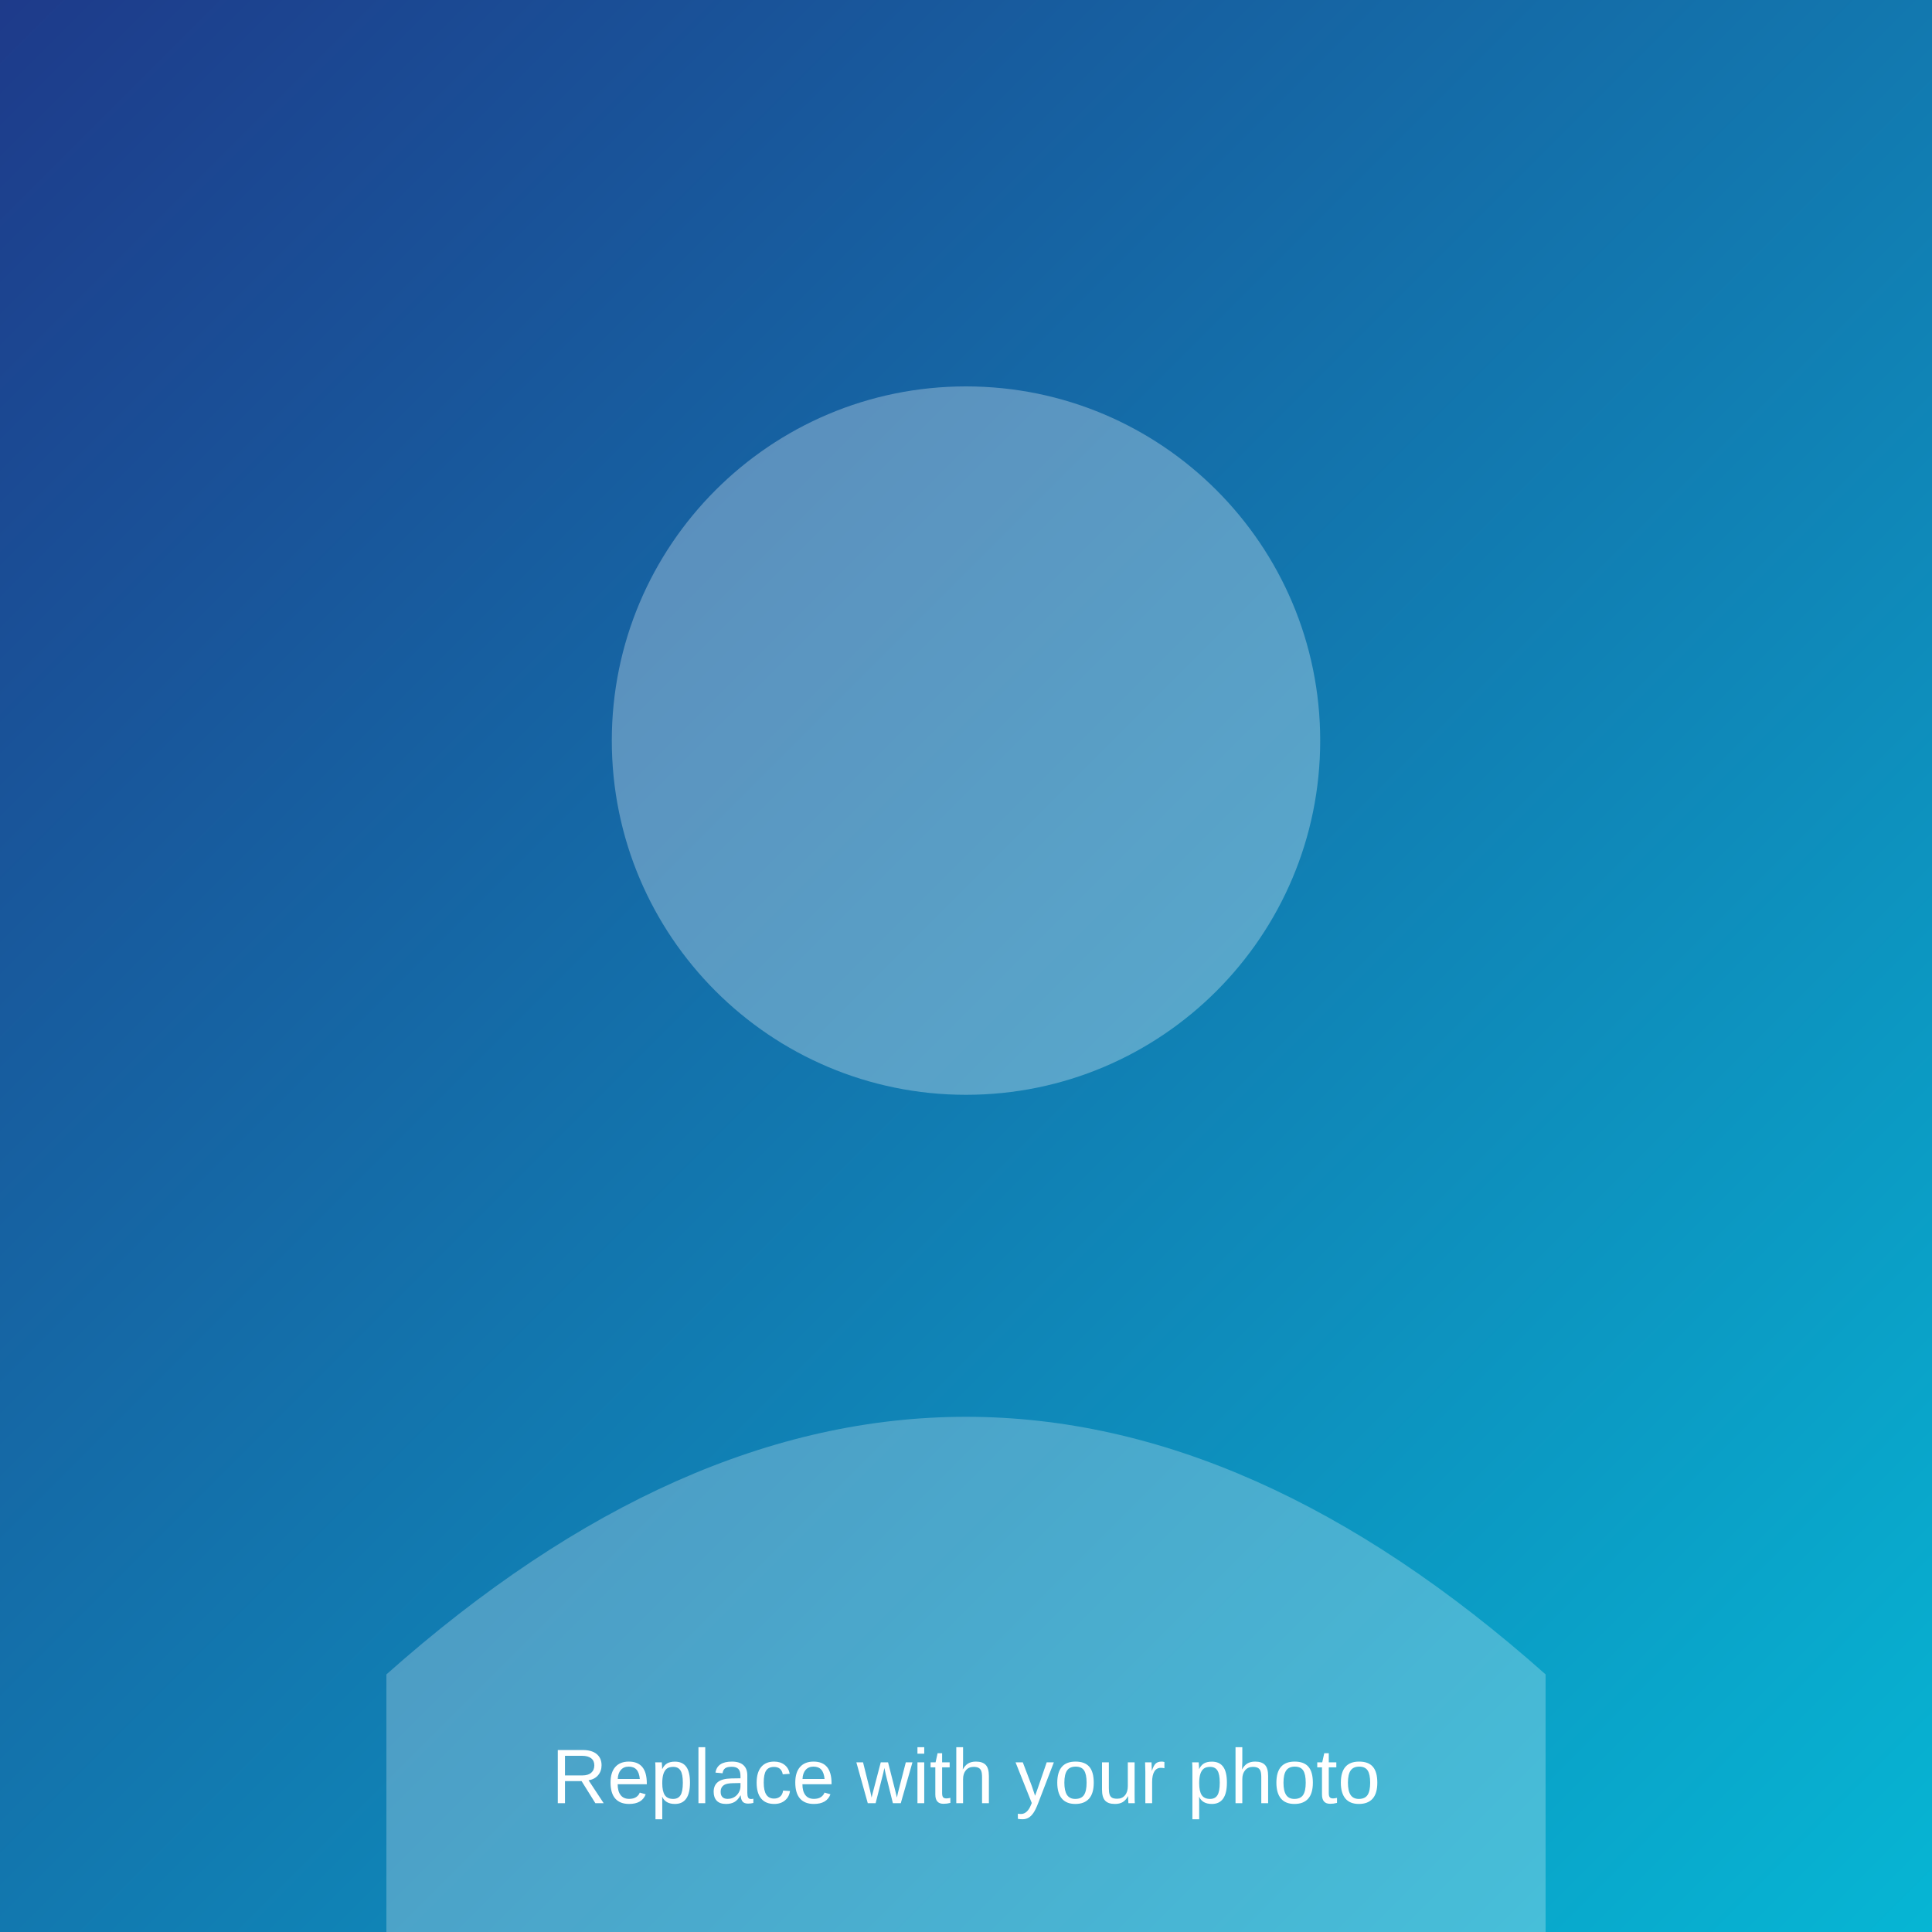
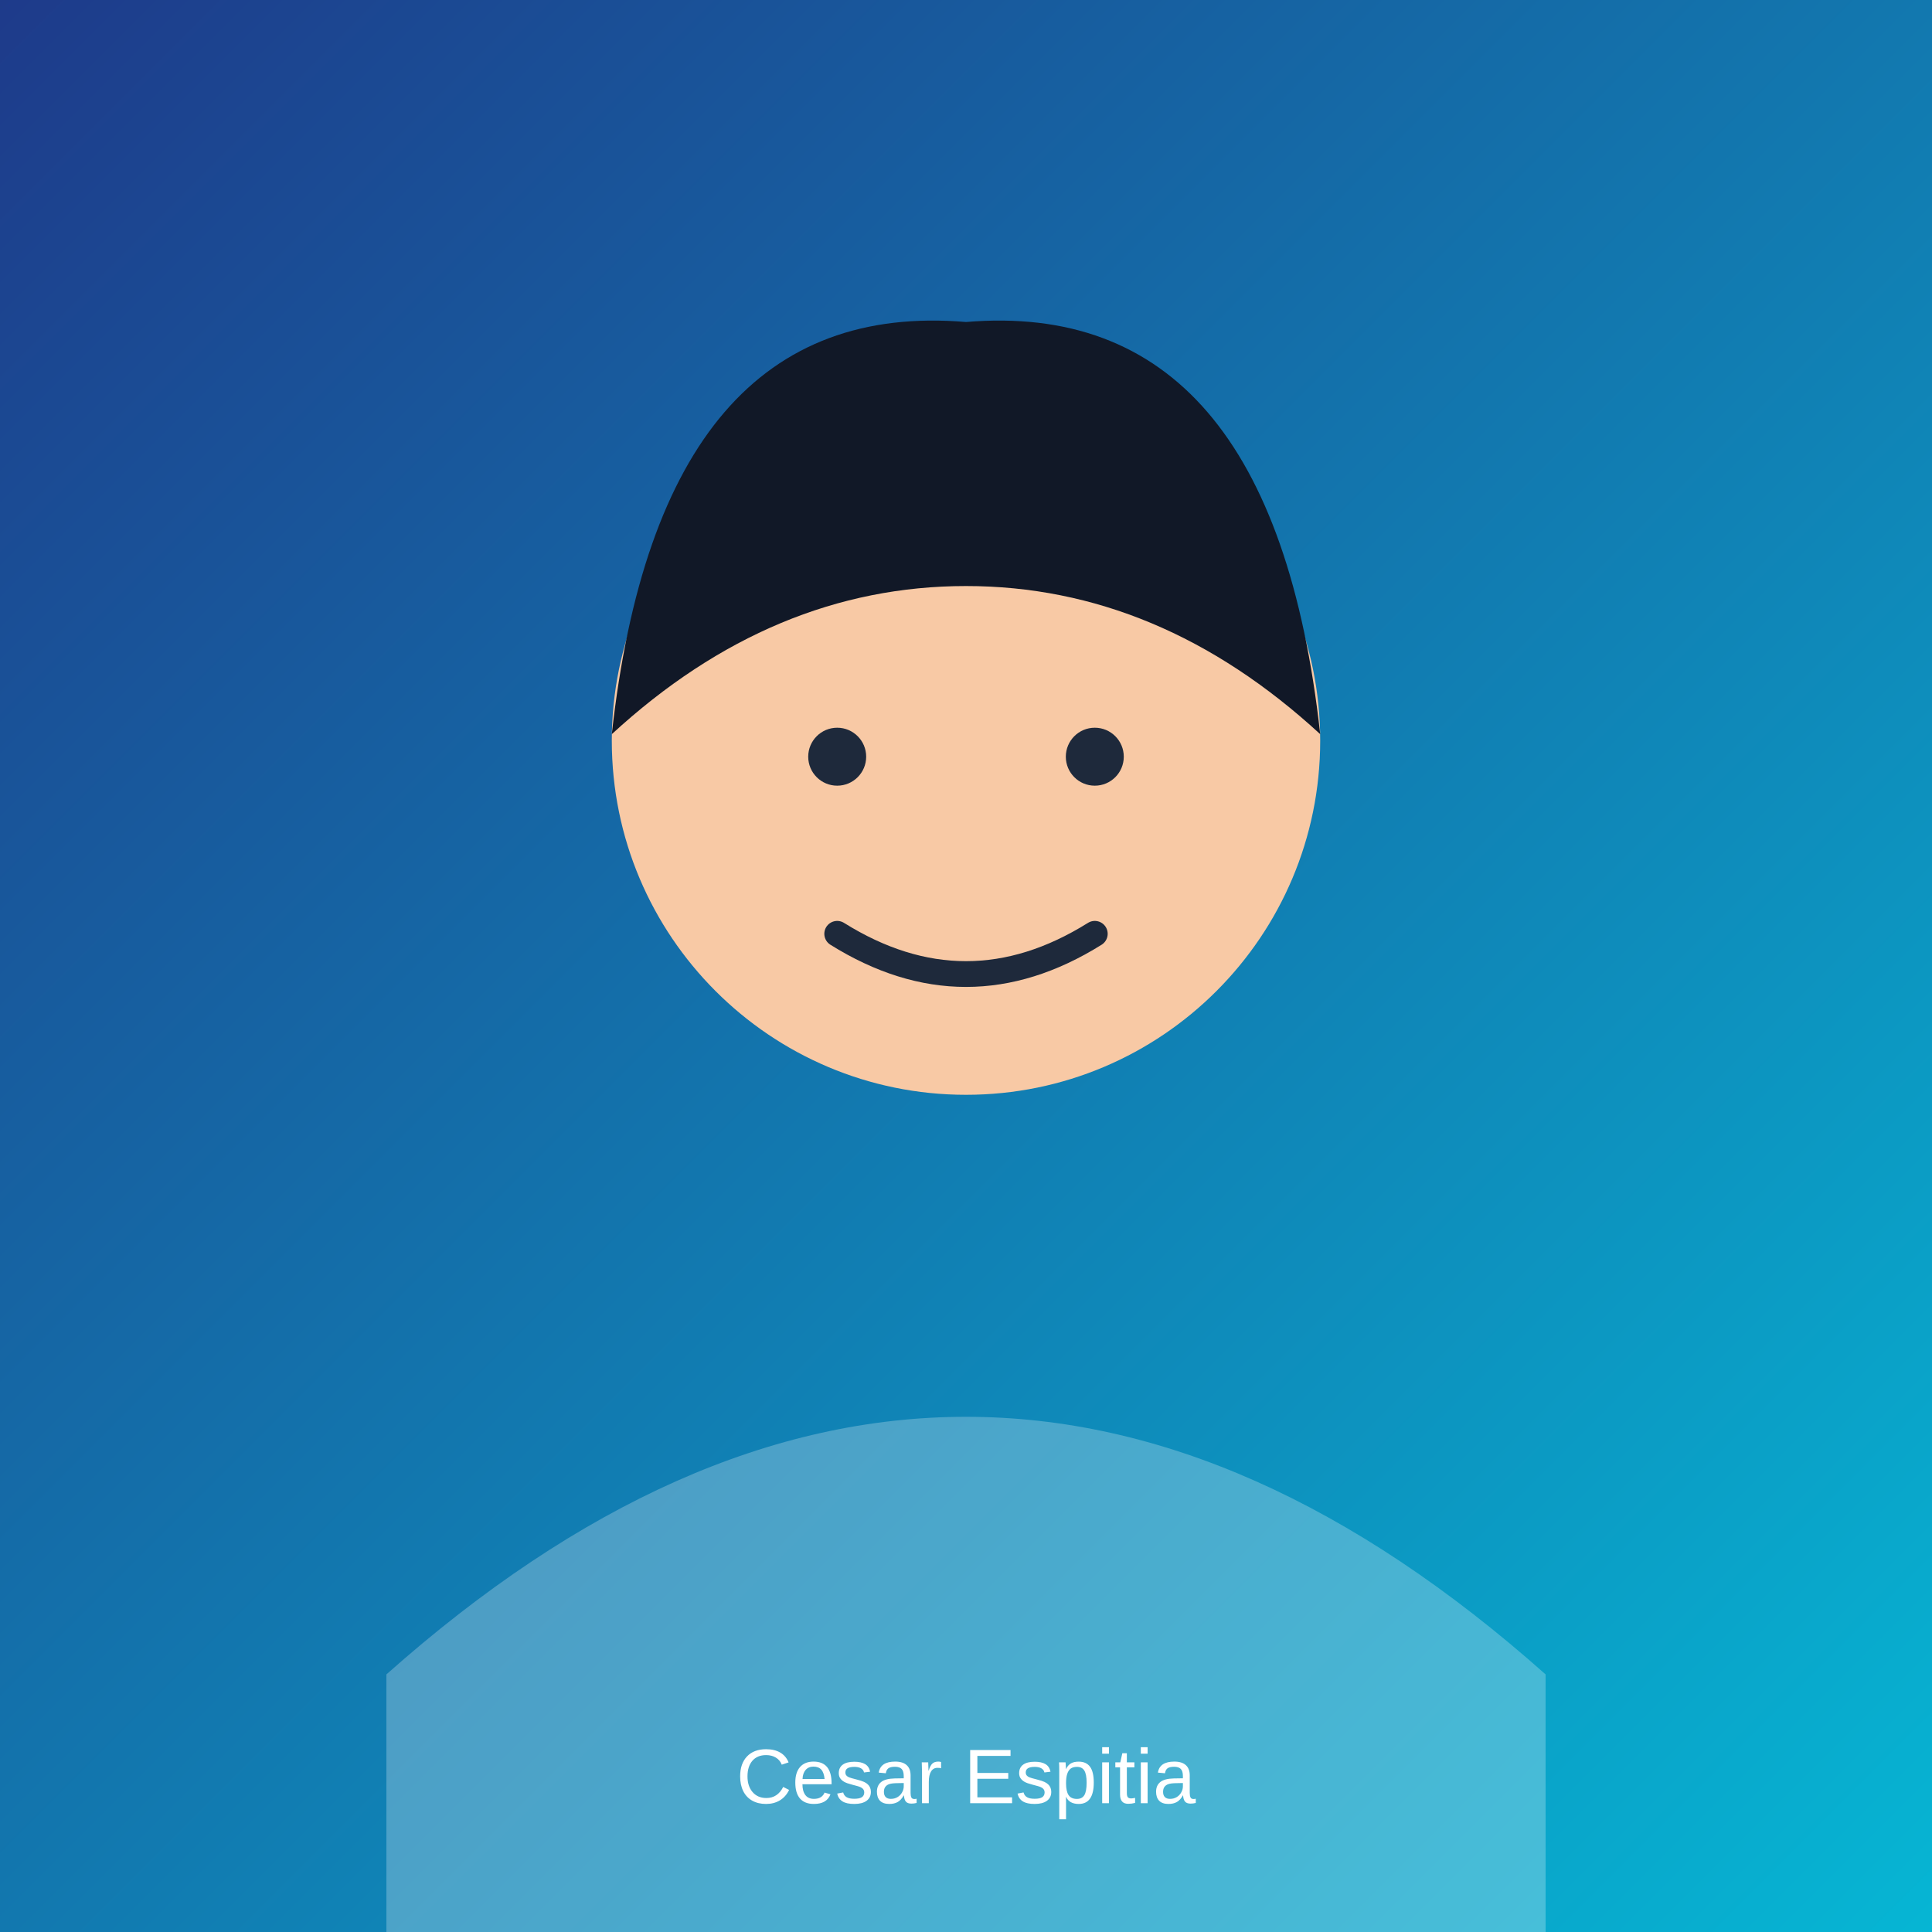
- <svg xmlns="http://www.w3.org/2000/svg" width="600" height="600" viewBox="0 0 600 600">
+ <svg xmlns="http://www.w3.org/2000/svg" width="600" height="600" viewBox="0 0 600 600" role="img" aria-label="Illustrated portrait">
  <defs>
    <linearGradient id="g" x1="0" y1="0" x2="1" y2="1">
      <stop offset="0" stop-color="#1e3a8a" />
      <stop offset="1" stop-color="#06b6d4" />
    </linearGradient>
  </defs>
  <rect width="600" height="600" fill="url(#g)" />
-   <circle cx="300" cy="230" r="110" fill="rgba(255,255,255,0.3)" />
+   <circle cx="300" cy="230" r="110" fill="#f8c9a5" />
+   <path d="M190 228 Q205 92 300 100 Q395 92 410 228 Q360 182 300 182 Q240 182 190 228Z" fill="#111827" />
+   <circle cx="260" cy="235" r="9" fill="#1e293b" />
+   <circle cx="340" cy="235" r="9" fill="#1e293b" />
+   <path d="M260 290 Q300 315 340 290" fill="none" stroke="#1e293b" stroke-width="8" stroke-linecap="round" />
  <path d="M120 520 Q300 360 480 520 L480 600 L120 600 Z" fill="rgba(255,255,255,0.25)" />
-   <text x="300" y="560" font-family="Arial" font-size="24" fill="#fff" text-anchor="middle">Replace with your photo</text>
+   <text x="300" y="560" font-family="Arial" font-size="24" fill="#fff" text-anchor="middle">Cesar Espitia</text>
</svg>
